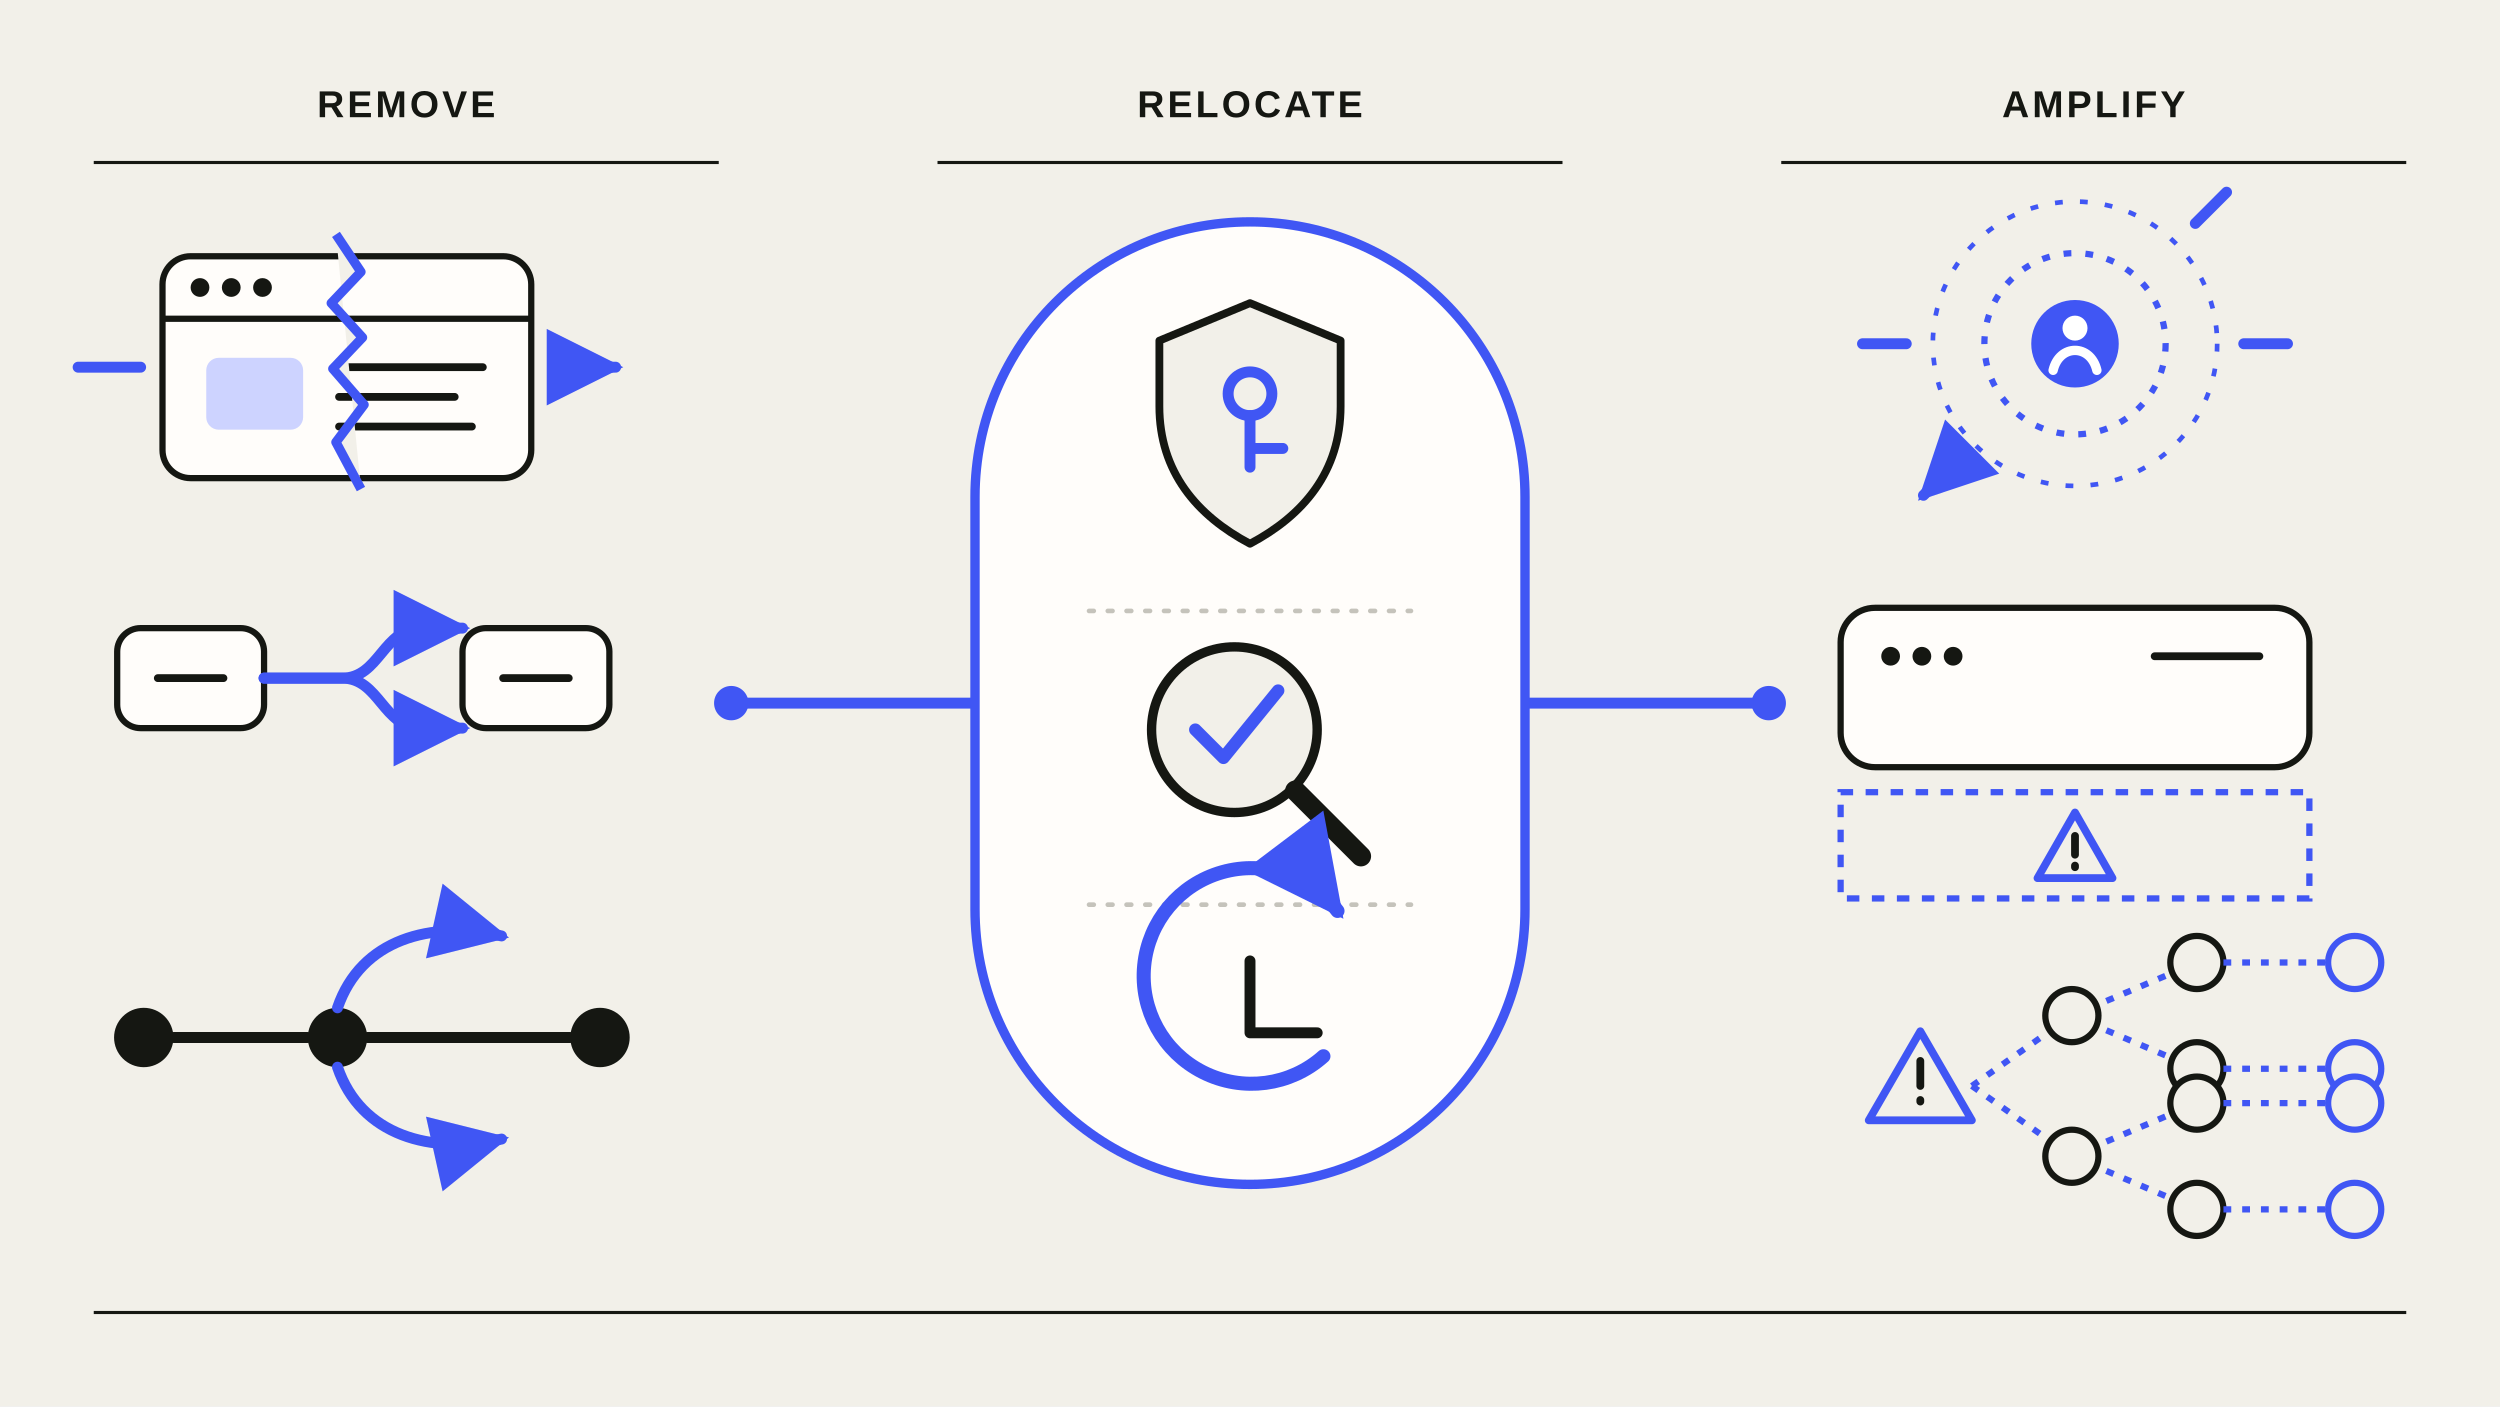
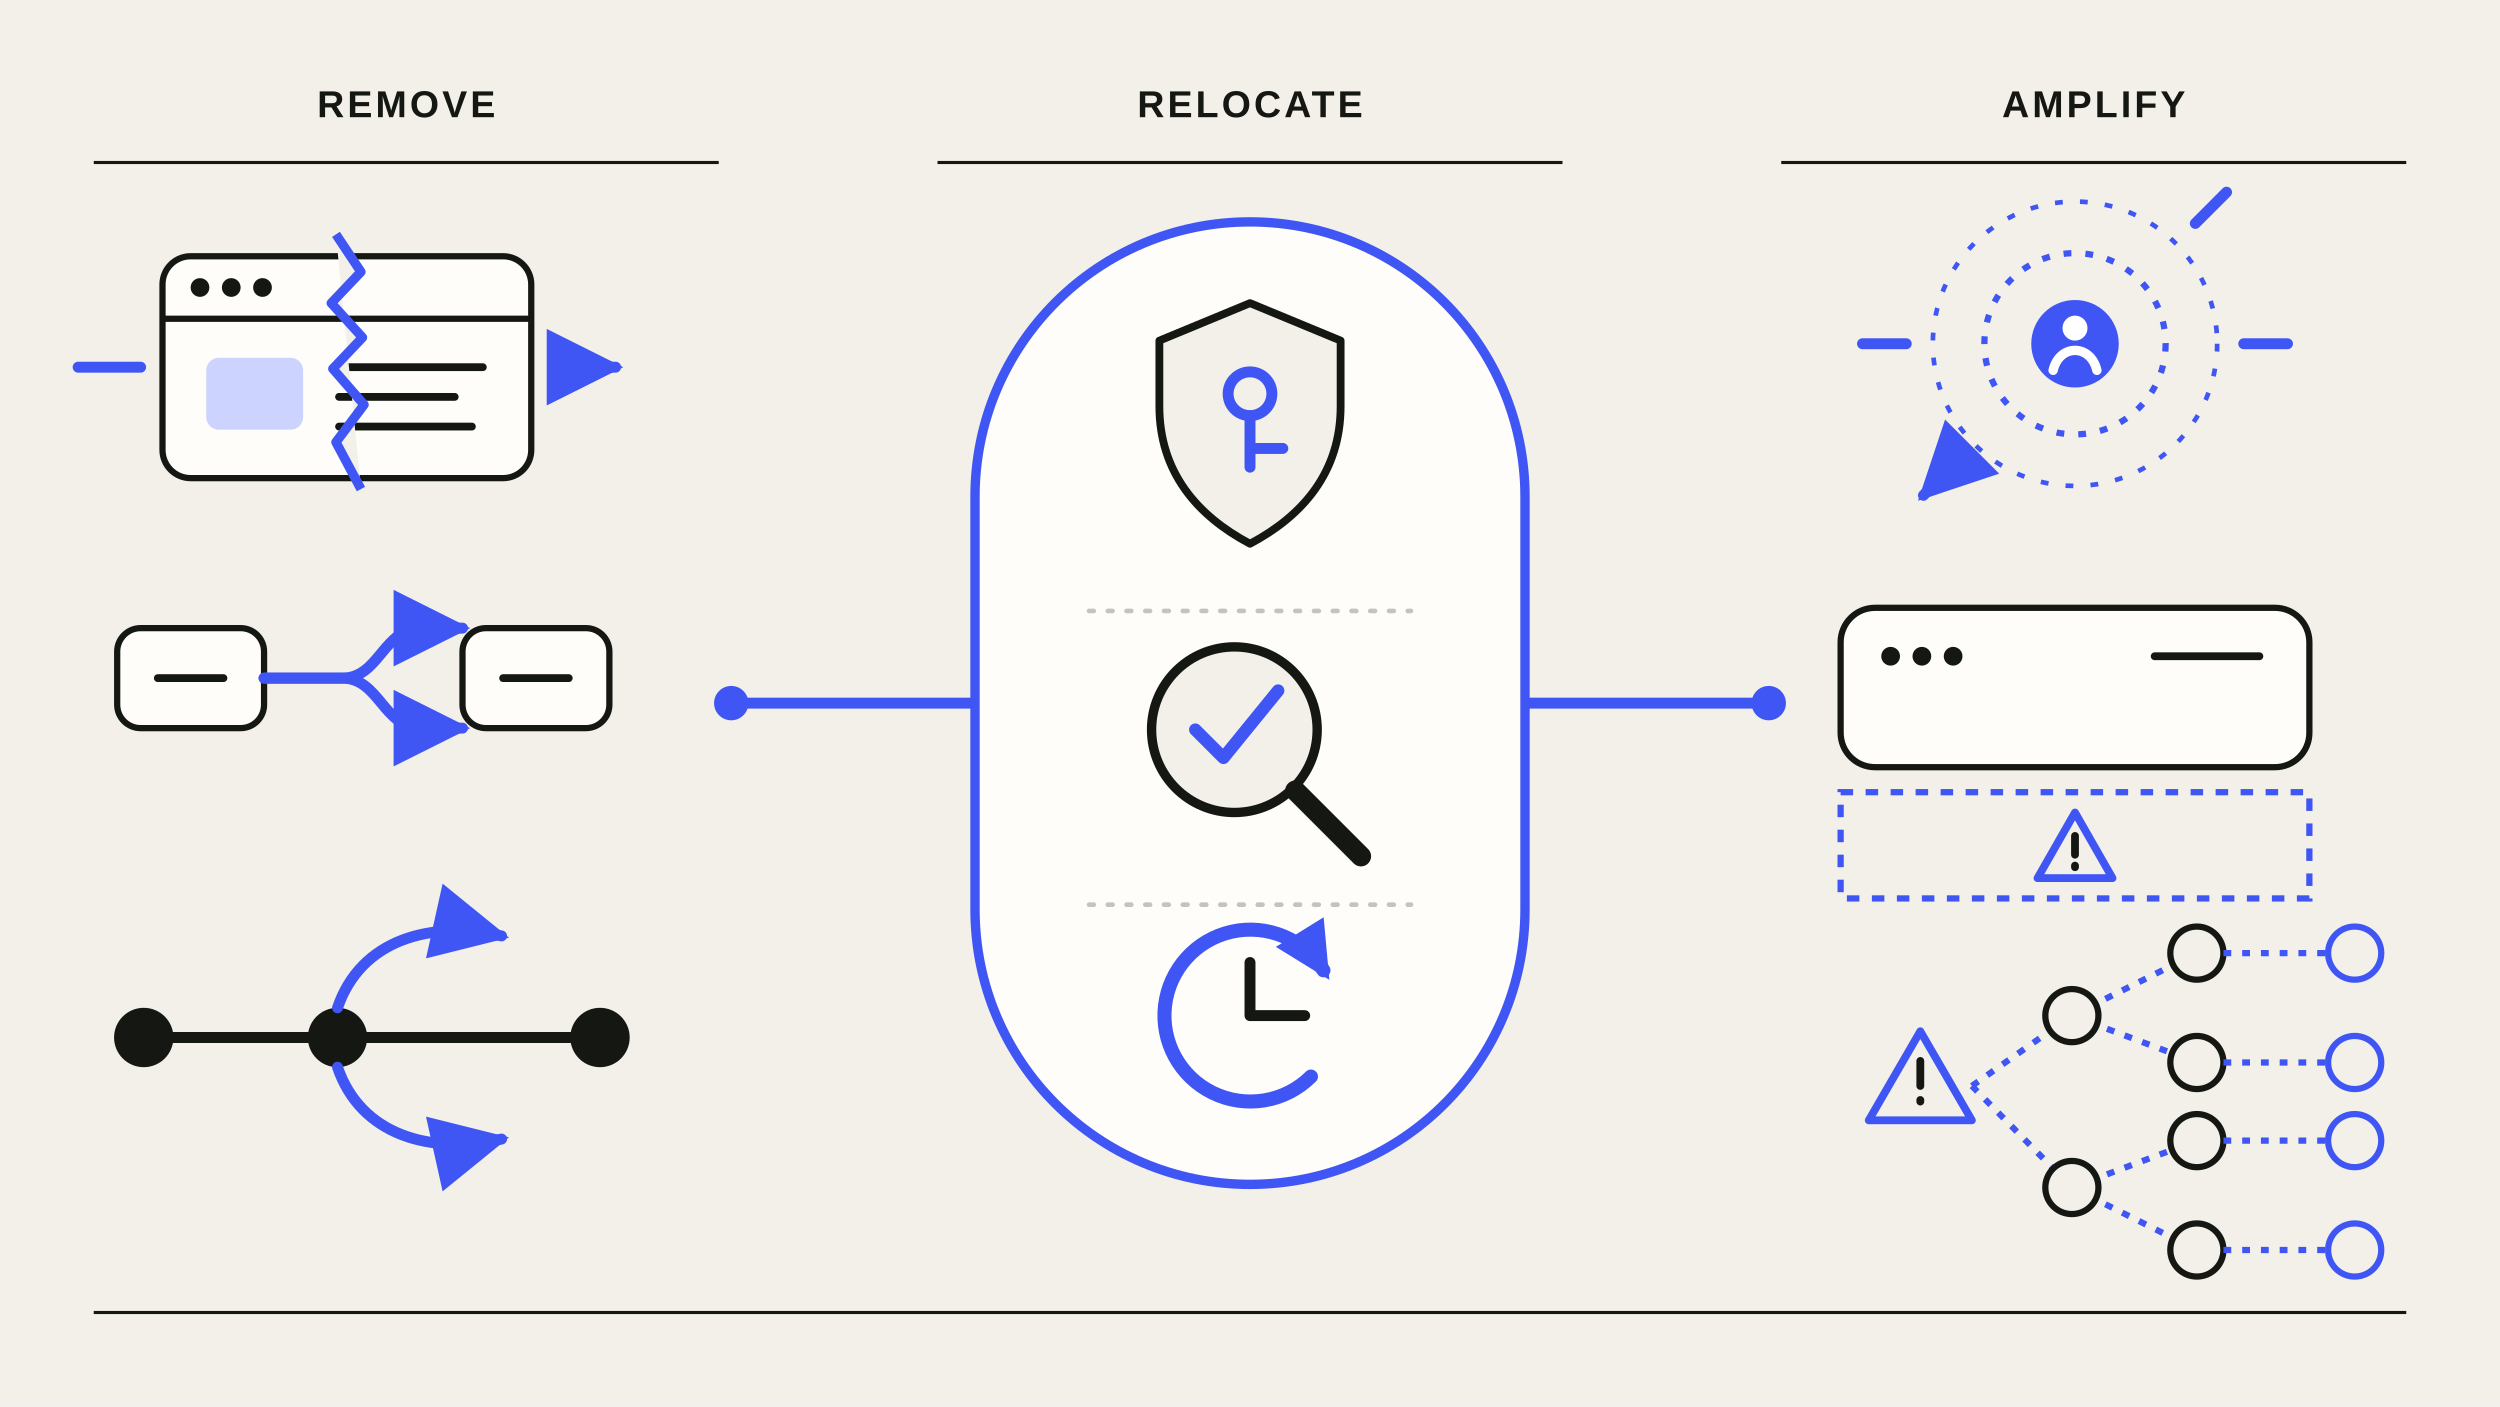
<svg xmlns="http://www.w3.org/2000/svg" viewBox="0 0 1600 900" role="img" aria-labelledby="title description">
  <defs>
    <marker id="arrow-blue" viewBox="0 0 10 10" refX="9" refY="5" markerWidth="7" markerHeight="7" orient="auto">
+       <path d="M0 0 10 5 0 10Z" fill="#4056f4" />
+     </marker>
+     <marker id="arrow-blue-small" viewBox="0 0 10 10" refX="8" refY="5" markerWidth="4" markerHeight="4" orient="auto">
      <path d="M0 0 10 5 0 10Z" fill="#4056f4" />
    </marker>
    <style>
      text { font-family: "Helvetica Neue", Arial, sans-serif; }
      .heading { fill: #151712; font-size: 24px; font-weight: 820; letter-spacing: 2px; }
      .path { fill: none; stroke: #4056f4; stroke-linecap: round; stroke-linejoin: round; stroke-width: 7; }
      .ink { fill: none; stroke: #151712; stroke-linecap: round; stroke-linejoin: round; stroke-width: 5; }
    </style>
  </defs>
  <rect width="1600" height="900" fill="#f2f0e9" />
  <text class="heading" x="260" y="75" text-anchor="middle">REMOVE</text>
  <text class="heading" x="800" y="75" text-anchor="middle">RELOCATE</text>
  <text class="heading" x="1340" y="75" text-anchor="middle">AMPLIFY</text>
  <path d="M60 104H460M600 104H1000M1140 104H1540" stroke="#151712" stroke-width="2" />
  <path class="path" d="M468 450C550 450 565 450 624 450M976 450C1040 450 1056 450 1132 450" />
  <circle cx="468" cy="450" r="11" fill="#4056f4" />
  <circle cx="1132" cy="450" r="11" fill="#4056f4" />
  <g>
    <rect x="104" y="164" width="236" height="142" rx="18" fill="#fffdfa" stroke="#151712" stroke-width="4" />
    <path d="M104 204H340" stroke="#151712" stroke-width="4" />
    <circle cx="128" cy="184" r="6" fill="#151712" />
    <circle cx="148" cy="184" r="6" fill="#151712" />
    <circle cx="168" cy="184" r="6" fill="#151712" />
    <rect x="132" y="229" width="62" height="46" rx="8" fill="#cdd3ff" />
    <path d="M217 235H309M217 254H291M217 273H302" stroke="#151712" stroke-linecap="round" stroke-width="5" />
    <path d="m215 150 16 24-19 20 20 22-19 20 20 23-18 24 16 30" fill="#f2f0e9" stroke="#4056f4" stroke-linejoin="round" stroke-width="6" />
    <path class="path" d="M90 235H50M354 235H394" marker-end="url(#arrow-blue)" />
  </g>
  <g>
    <rect x="75" y="402" width="94" height="64" rx="15" fill="#fffdfa" stroke="#151712" stroke-width="4" />
    <rect x="296" y="402" width="94" height="64" rx="15" fill="#fffdfa" stroke="#151712" stroke-width="4" />
    <path class="path" d="M169 434H219C243 434 245 402 270 402H296" marker-end="url(#arrow-blue)" />
    <path class="path" d="M169 434H219C243 434 245 466 270 466H296" marker-end="url(#arrow-blue)" />
    <path d="M101 434H143M322 434H364" stroke="#151712" stroke-linecap="round" stroke-width="5" />
  </g>
  <g>
    <circle cx="92" cy="664" r="19" fill="#151712" />
    <circle cx="216" cy="664" r="19" fill="#151712" />
    <circle cx="384" cy="664" r="19" fill="#151712" />
    <path d="M111 664H197M235 664H365" stroke="#151712" stroke-linecap="round" stroke-width="7" />
    <path class="path" d="M216 645C231 601 276 589 321 599" marker-end="url(#arrow-blue)" />
    <path class="path" d="M216 683C231 727 276 739 321 729" marker-end="url(#arrow-blue)" />
  </g>
  <g>
    <rect x="624" y="142" width="352" height="616" rx="176" fill="#fffdfa" stroke="#4056f4" stroke-width="6" />
    <path d="m800 194 58 24v42c0 42-24 70-58 88-34-18-58-46-58-88v-42Z" fill="#f2f0e9" stroke="#151712" stroke-linejoin="round" stroke-width="5" />
    <circle cx="800" cy="252" r="14" fill="none" stroke="#4056f4" stroke-width="7" />
    <path d="M800 266v33M800 287h21" stroke="#4056f4" stroke-linecap="round" stroke-width="7" />
    <path d="M697 391H903" stroke="#c5c3bb" stroke-dasharray="3 9" stroke-linecap="round" stroke-width="3" />
    <circle cx="790" cy="467" r="53" fill="#f2f0e9" stroke="#151712" stroke-width="6" />
    <path d="M829 506 871 548" stroke="#151712" stroke-linecap="round" stroke-width="13" />
    <path d="m765 467 18 18 35-43" fill="none" stroke="#4056f4" stroke-linecap="round" stroke-linejoin="round" stroke-width="8" />
    <path d="M697 579H903" stroke="#c5c3bb" stroke-dasharray="3 9" stroke-linecap="round" stroke-width="3" />
-     <path d="M847 676a69 69 0 1 1 9-93" fill="none" marker-end="url(#arrow-blue)" stroke="#4056f4" stroke-linecap="round" stroke-width="9" />
-     <path d="M800 615v46h43" fill="none" stroke="#151712" stroke-linecap="round" stroke-linejoin="round" stroke-width="7" />
+     <path d="M839 689A55 55 0 1 1 847 621" fill="none" marker-end="url(#arrow-blue-small)" stroke="#4056f4" stroke-linecap="round" stroke-width="9" />
+     <path d="M800 616V650H835" fill="none" stroke="#151712" stroke-linecap="round" stroke-linejoin="round" stroke-width="7" />
  </g>
  <g>
    <circle cx="1328" cy="220" r="28" fill="#4056f4" />
    <circle cx="1328" cy="210" r="8" fill="#fff" />
    <path d="M1314 237c4-17 24-17 28 0" fill="none" stroke="#fff" stroke-linecap="round" stroke-width="6" />
    <circle cx="1328" cy="220" r="58" fill="none" stroke="#4056f4" stroke-dasharray="5 9" stroke-width="4" />
    <circle cx="1328" cy="220" r="91" fill="none" stroke="#4056f4" stroke-dasharray="5 11" stroke-width="3" />
    <path class="path" d="M1436 220h28M1220 220h-28M1405 143l20-20M1251 297l-20 20" marker-end="url(#arrow-blue)" />
  </g>
  <g>
    <rect x="1178" y="389" width="300" height="102" rx="22" fill="#fffdfa" stroke="#151712" stroke-width="4" />
    <circle cx="1210" cy="420" r="6" fill="#151712" />
    <circle cx="1230" cy="420" r="6" fill="#151712" />
    <circle cx="1250" cy="420" r="6" fill="#151712" />
    <path d="M1379 420H1446" stroke="#151712" stroke-linecap="round" stroke-width="5" />
    <rect x="1178" y="507" width="300" height="68" rx="0" fill="none" stroke="#4056f4" stroke-dasharray="8 8" stroke-width="4" />
    <path d="m1328 520 24 42h-48Z" fill="#f2f0e9" stroke="#4056f4" stroke-linejoin="round" stroke-width="5" />
    <path d="M1328 535v12m0 7v1" stroke="#151712" stroke-linecap="round" stroke-width="5" />
  </g>
  <g>
    <path d="m1196 717 33-57 33 57Z" fill="#f2f0e9" stroke="#4056f4" stroke-linejoin="round" stroke-width="5" />
    <path d="M1229 679v16m0 9v1" stroke="#151712" stroke-linecap="round" stroke-width="5" />
-     <path d="M1262 695 1326 650M1262 695l64 45M1326 650l80-34M1326 650l80 34M1326 740l80-34M1326 740l80 34" fill="none" stroke="#4056f4" stroke-dasharray="5 7" stroke-width="4" />
+     <path d="M1262 695 1326 650M1262 695l64 65M1326 650l80-40M1326 650l80 30M1326 760l80-30M1326 760l80 40" fill="none" stroke="#4056f4" stroke-dasharray="5 7" stroke-width="4" />
    <g fill="#f2f0e9" stroke="#151712" stroke-width="4">
      <circle cx="1326" cy="650" r="17" />
-       <circle cx="1326" cy="740" r="17" />
-       <circle cx="1406" cy="616" r="17" />
-       <circle cx="1406" cy="684" r="17" />
-       <circle cx="1406" cy="706" r="17" />
-       <circle cx="1406" cy="774" r="17" />
+       <circle cx="1326" cy="760" r="17" />
+       <circle cx="1406" cy="610" r="17" />
+       <circle cx="1406" cy="680" r="17" />
+       <circle cx="1406" cy="730" r="17" />
+       <circle cx="1406" cy="800" r="17" />
    </g>
-     <path d="M1423 616H1490M1423 684H1490M1423 706H1490M1423 774H1490" stroke="#4056f4" stroke-dasharray="5 7" stroke-width="4" />
+     <path d="M1423 610H1490M1423 680H1490M1423 730H1490M1423 800H1490" stroke="#4056f4" stroke-dasharray="5 7" stroke-width="4" />
    <g fill="#f2f0e9" stroke="#4056f4" stroke-width="4">
-       <circle cx="1507" cy="616" r="17" />
-       <circle cx="1507" cy="684" r="17" />
-       <circle cx="1507" cy="706" r="17" />
-       <circle cx="1507" cy="774" r="17" />
+       <circle cx="1507" cy="610" r="17" />
+       <circle cx="1507" cy="680" r="17" />
+       <circle cx="1507" cy="730" r="17" />
+       <circle cx="1507" cy="800" r="17" />
    </g>
  </g>
  <path d="M60 840H1540" stroke="#151712" stroke-width="2" />
</svg>
